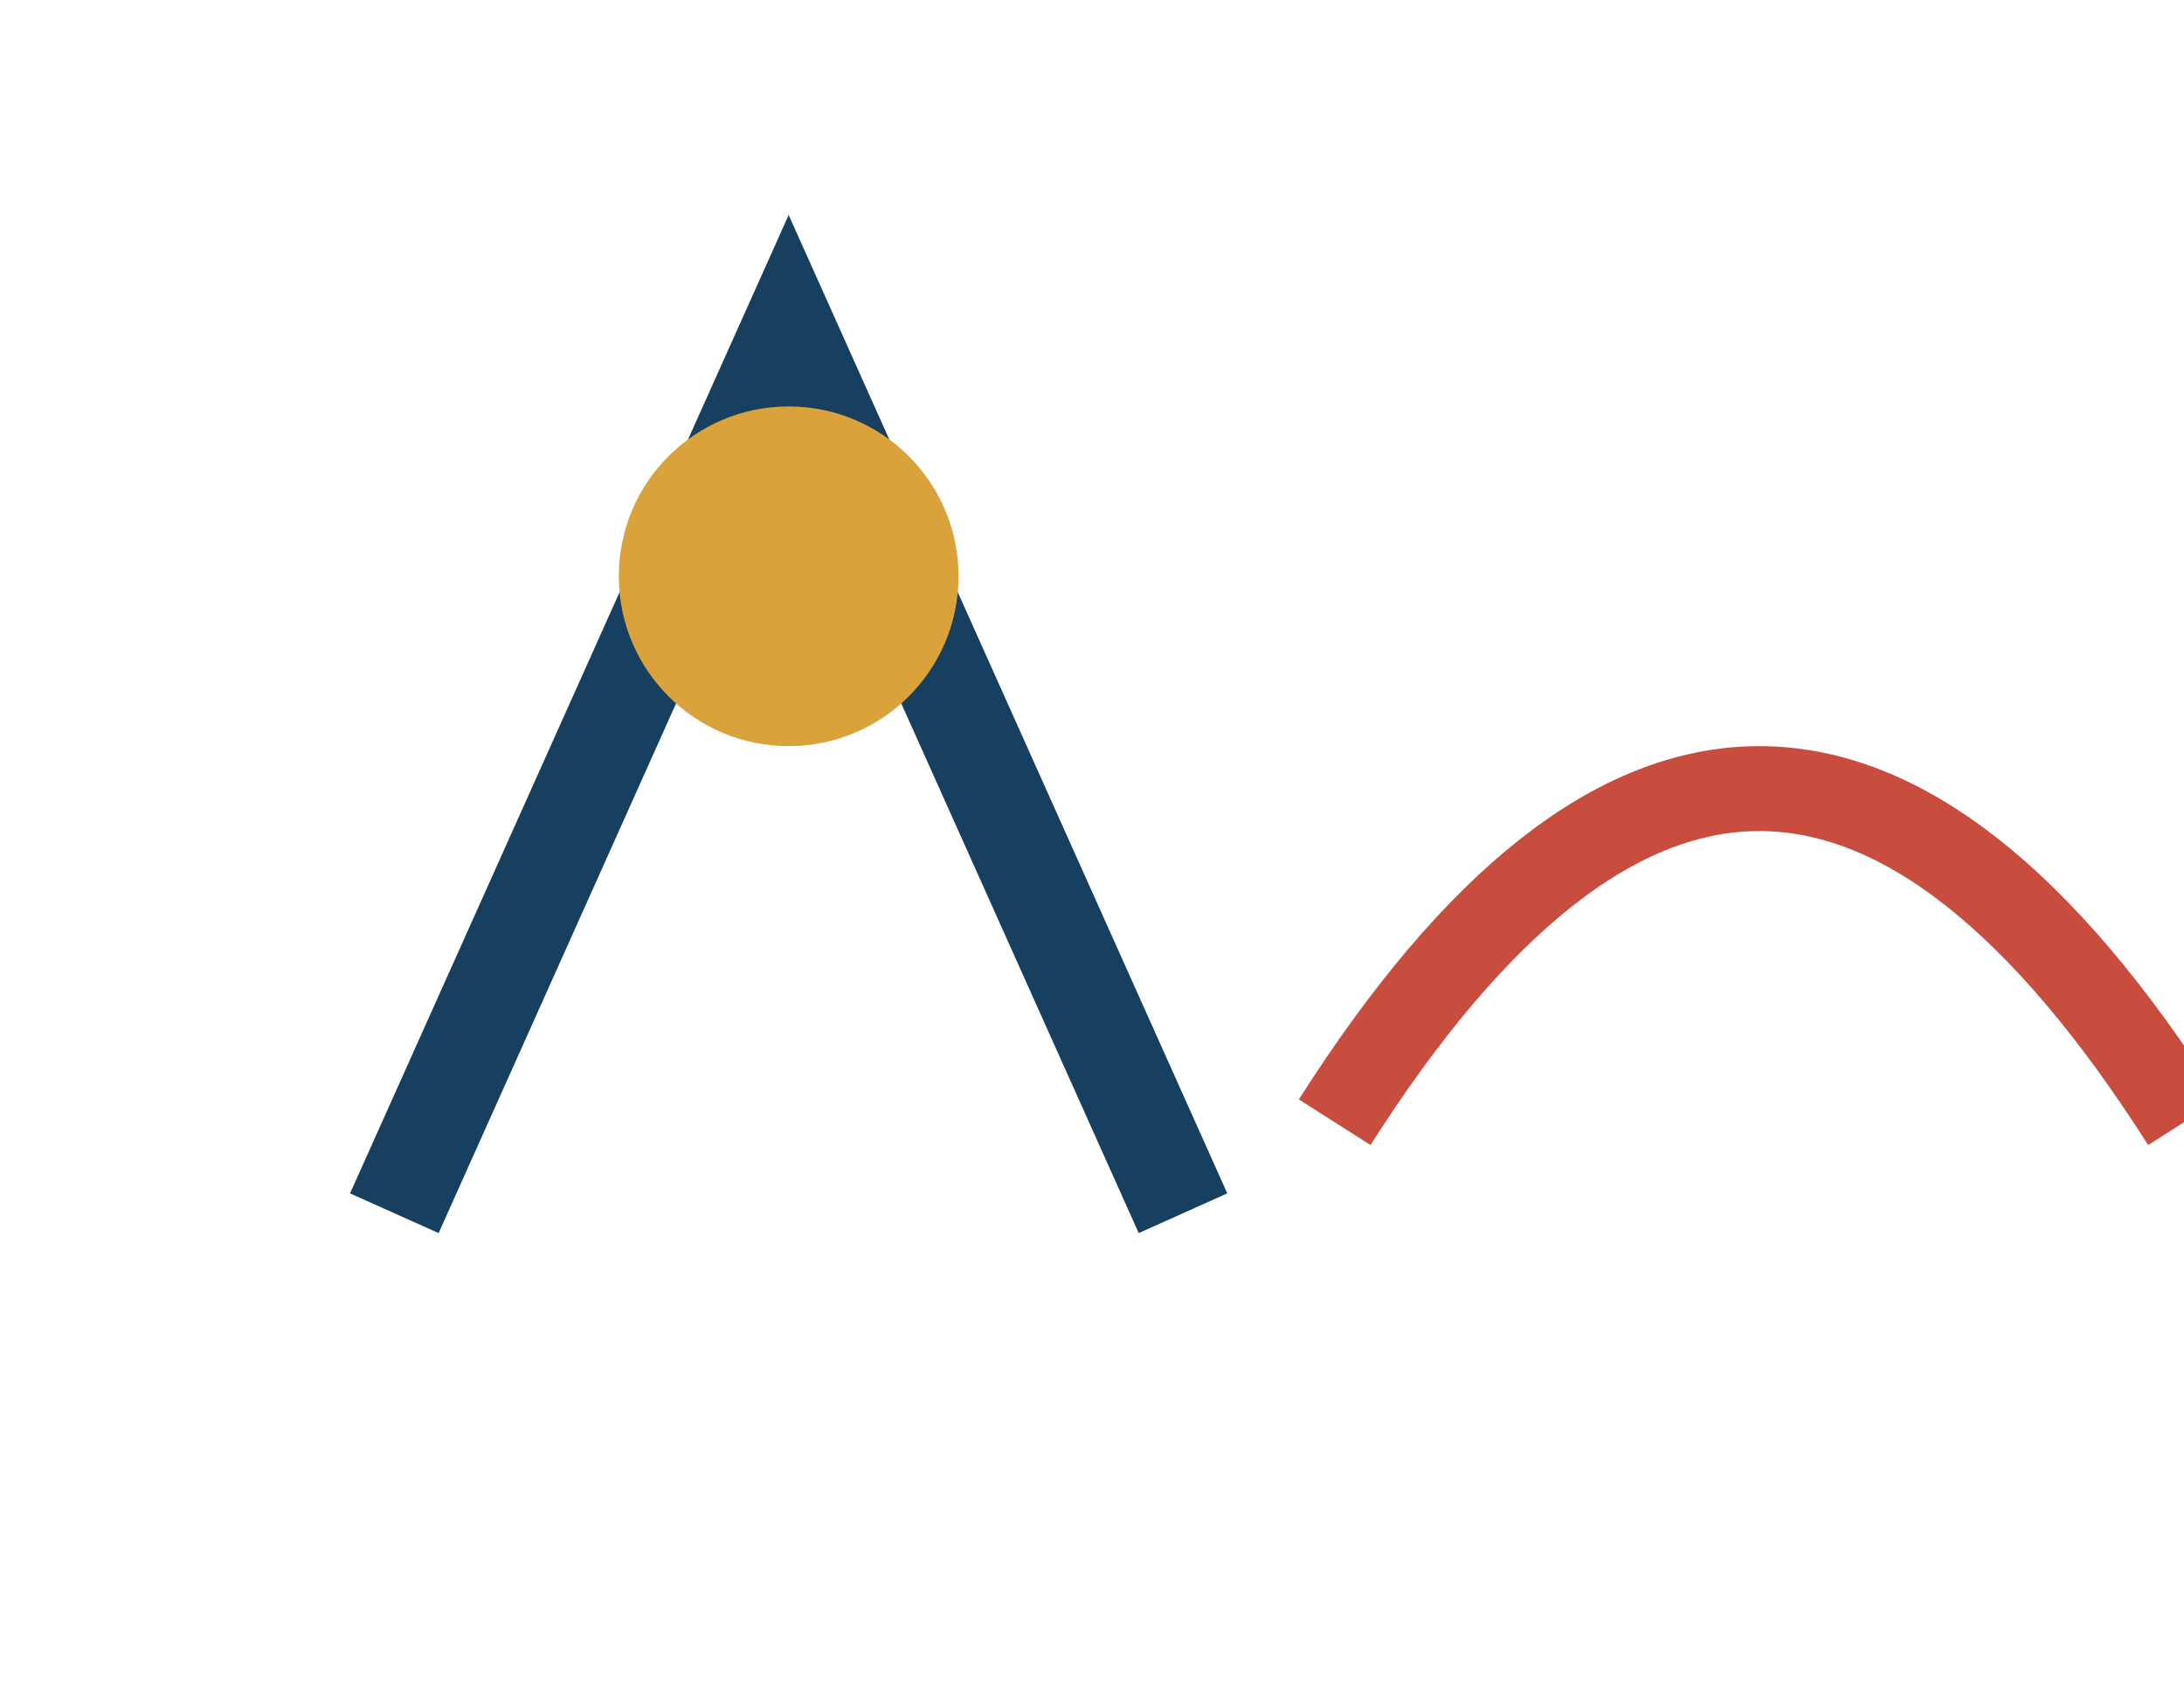
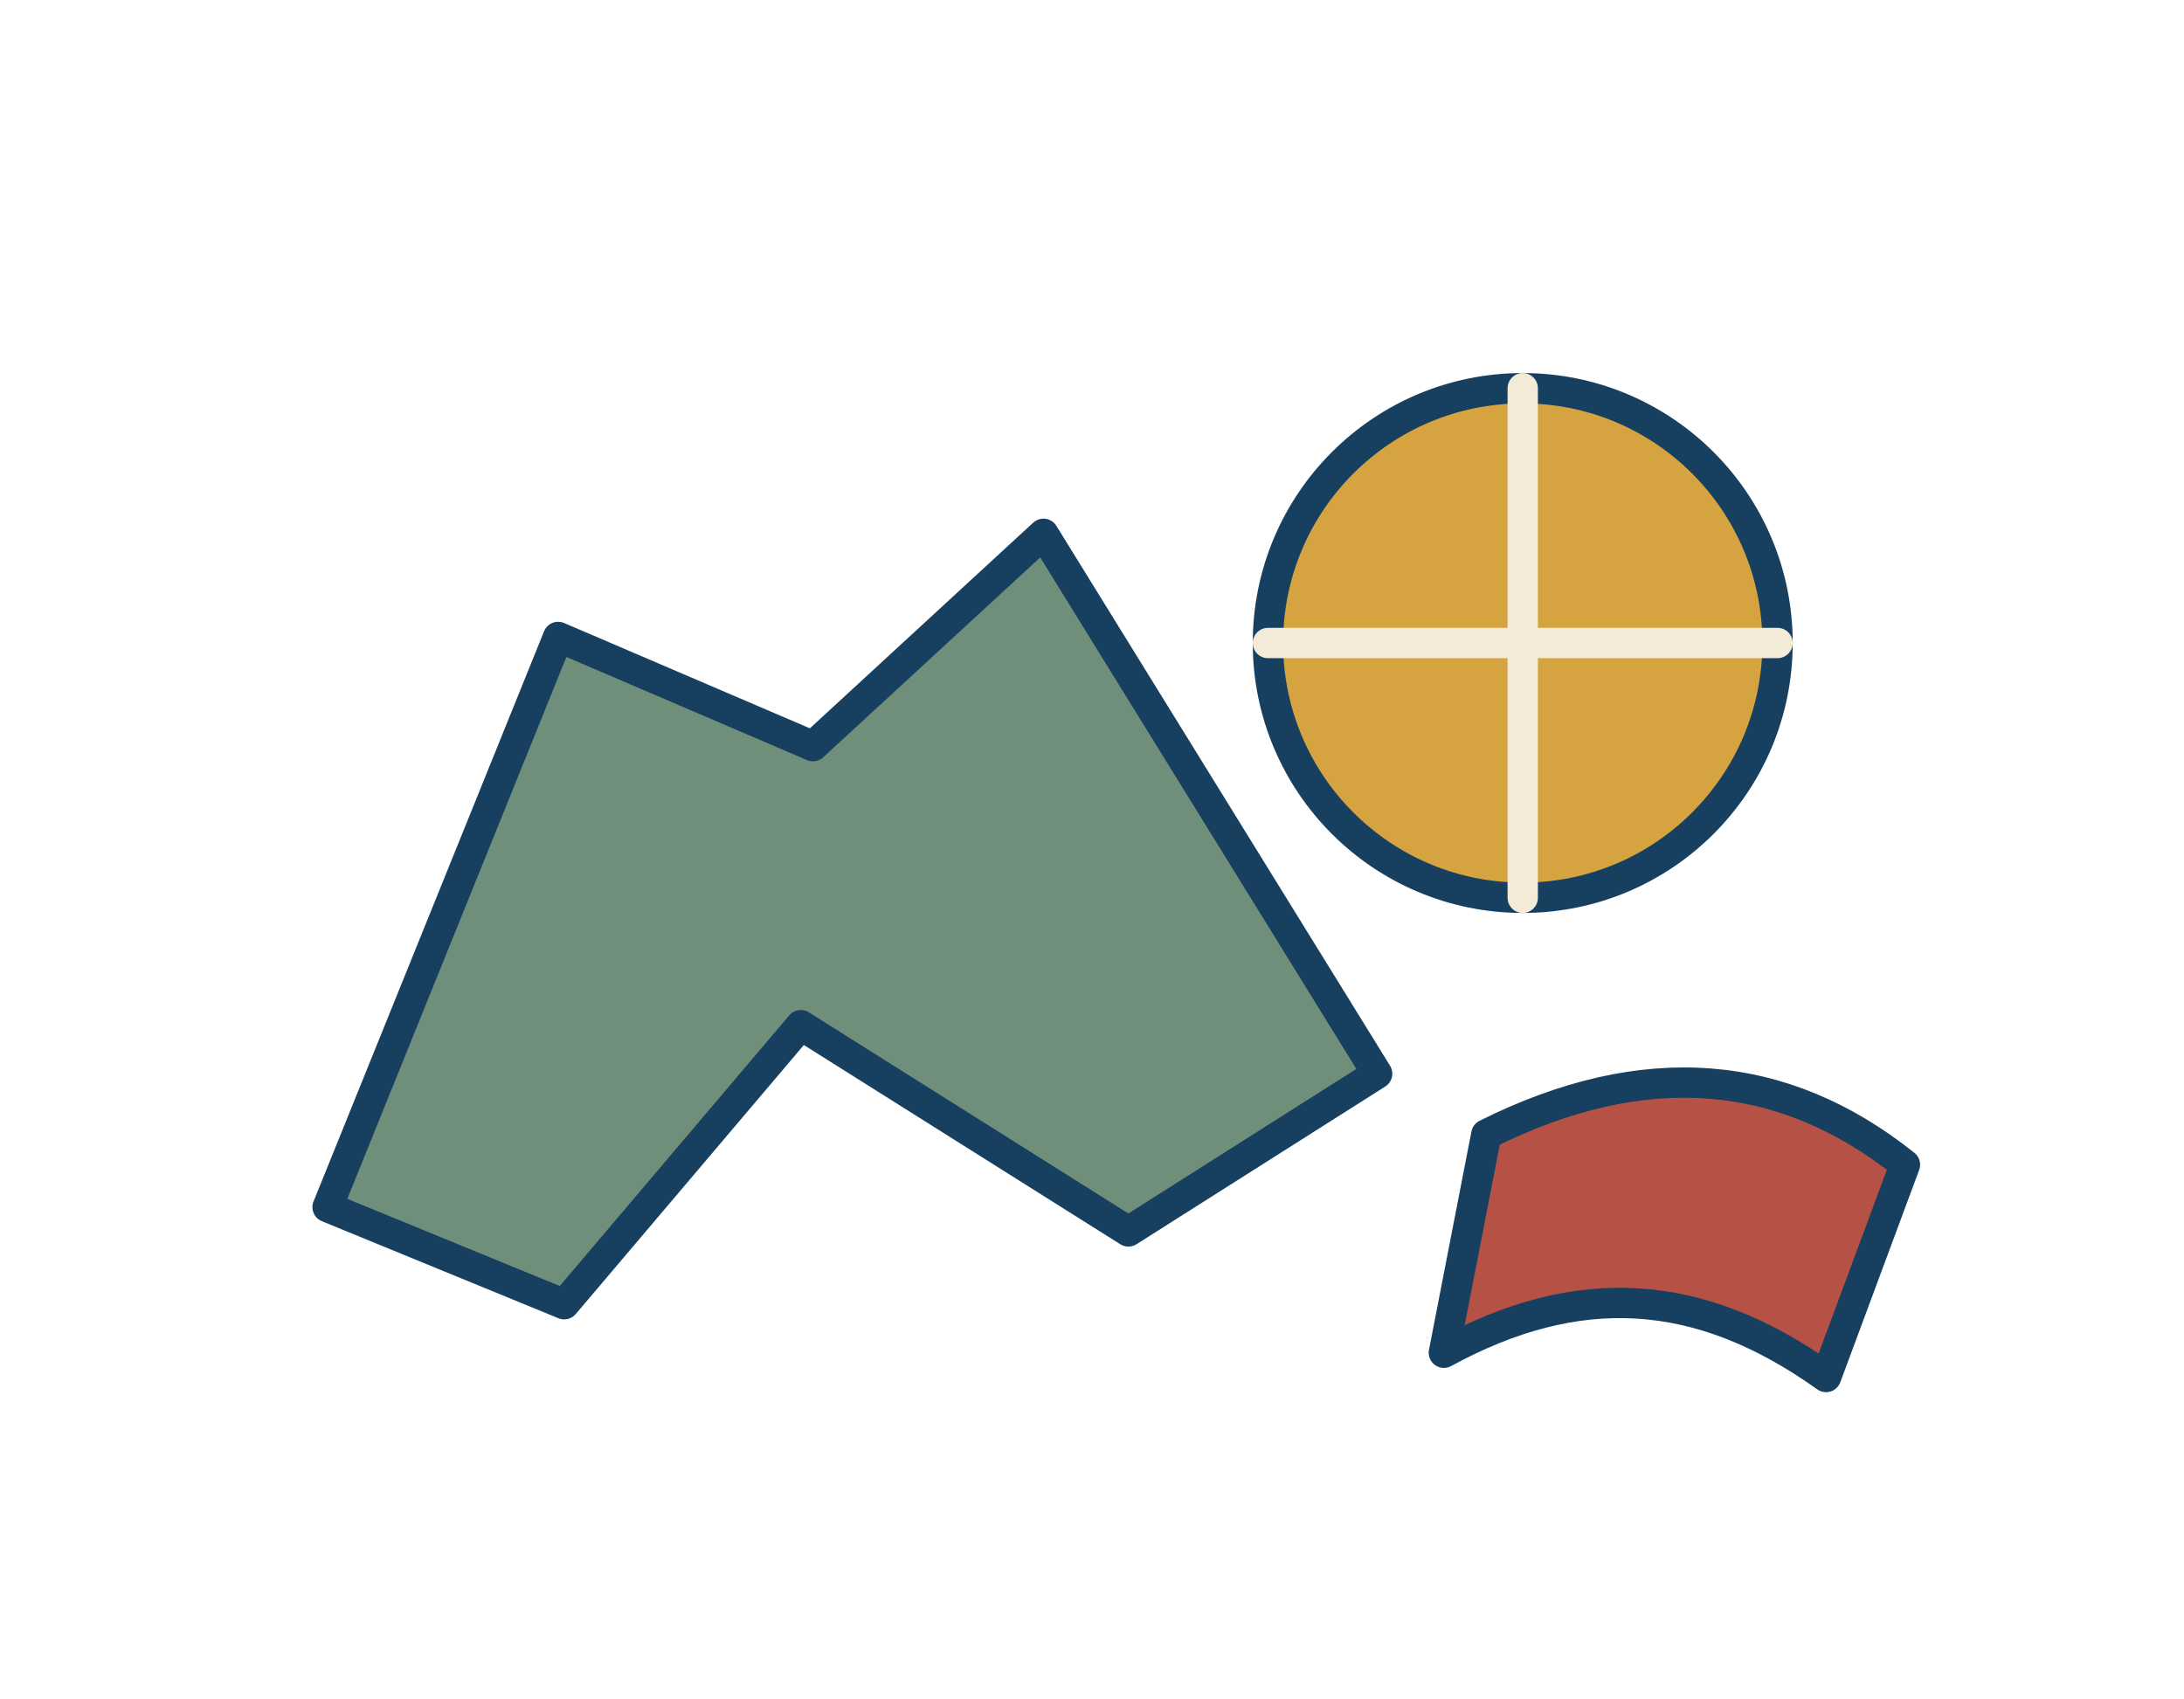
- <svg xmlns="http://www.w3.org/2000/svg" width="360" height="280" viewBox="20 270 340 280">
-   <path d="M75 470l65-145 65 145" stroke="#173f5f" stroke-width="16" fill="none" />
-   <circle cx="140" cy="365" r="28" fill="#d9a23a" />
-   <path d="M230 455q70-110 140 0" stroke="#c84d3f" stroke-width="14" fill="none" />
+ <svg xmlns="http://www.w3.org/2000/svg" width="360" height="280" viewBox="0 0 360 280">
+   <g stroke="#173f5f" stroke-width="5" stroke-linecap="round" stroke-linejoin="round">
+     <path d="M54 199l38-94 42 18 38-35 55 89-41 26-54-34-39 46z" fill="#6f8f7b" />
+     <circle cx="251" cy="106" r="42" fill="#d5a33f" />
+     <path d="M251 64v84M209 106h84" fill="none" stroke="#f3ead7" />
+     <path d="M245 187c26-13 49-11 69 5l-13 35c-21-15-41-16-63-4z" fill="#b55245" />
+   </g>
</svg>
